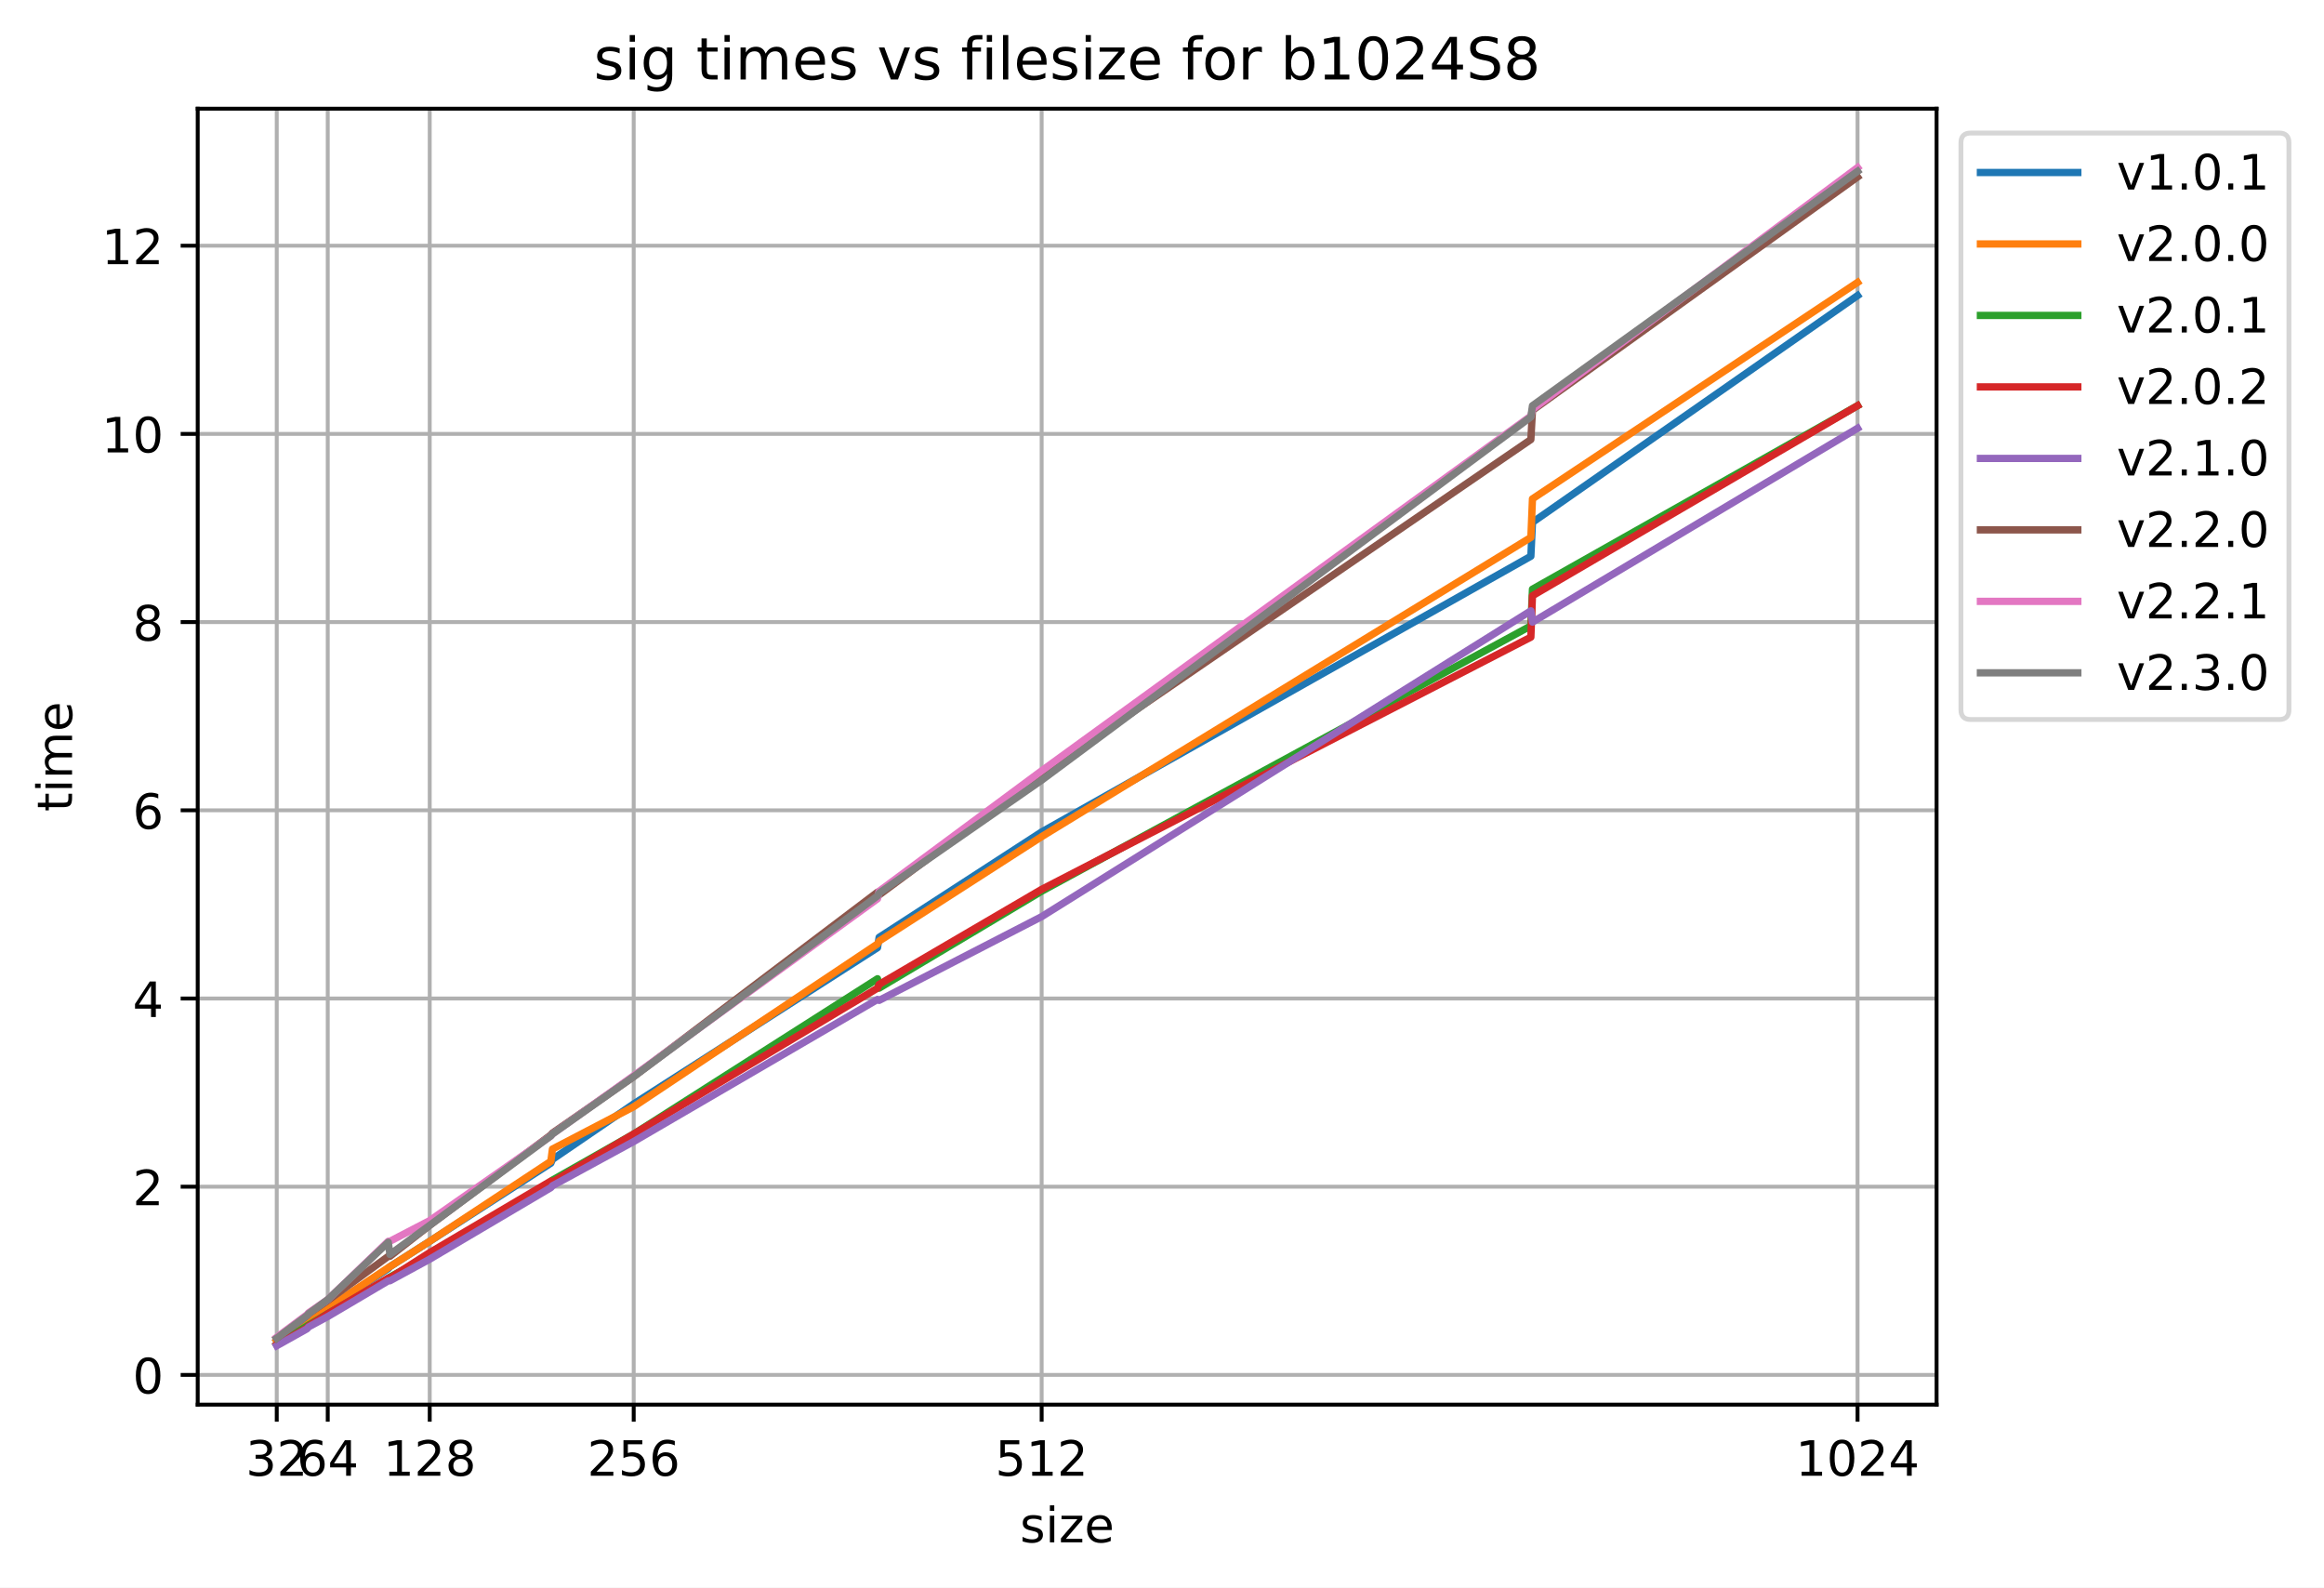
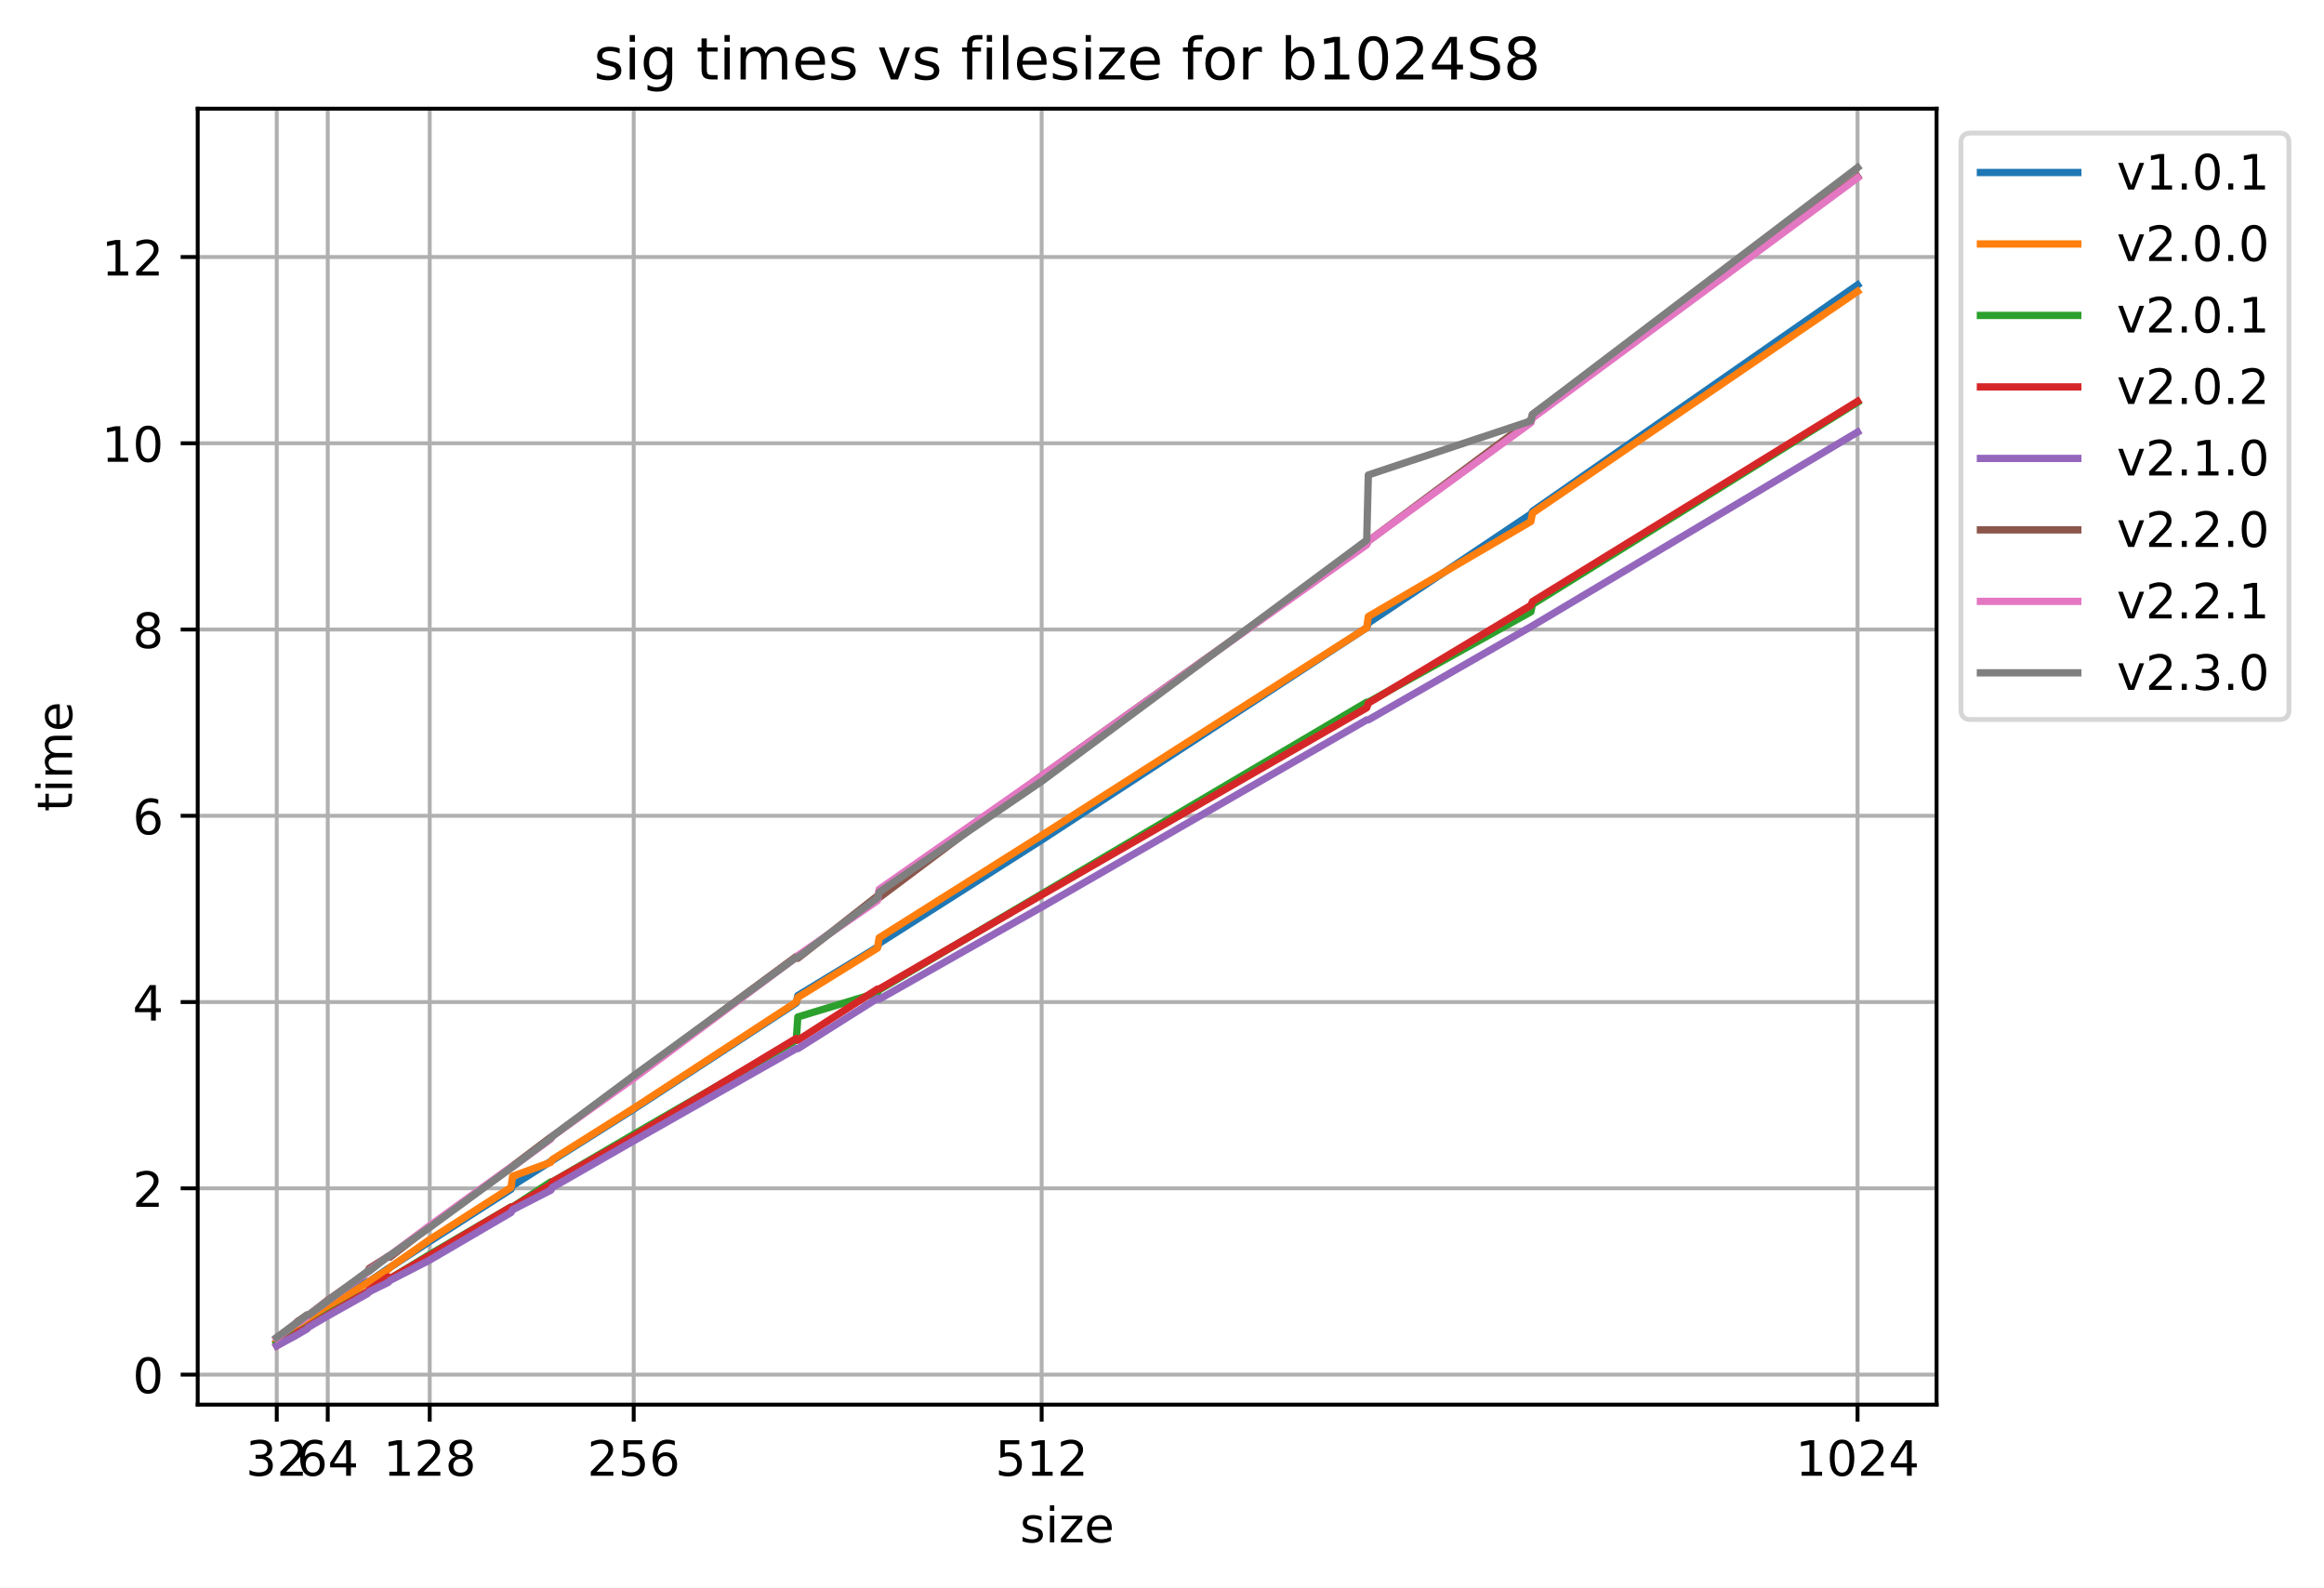
<svg xmlns="http://www.w3.org/2000/svg" xmlns:xlink="http://www.w3.org/1999/xlink" height="325.986pt" version="1.1" viewBox="0 0 477.286 325.986" width="477.286pt">
  <defs>
    <style type="text/css">
*{stroke-linecap:butt;stroke-linejoin:round;}
  </style>
  </defs>
  <g id="figure_1">
    <g id="patch_1">
      <path d="M 0 325.986  L 477.286 325.986  L 477.286 0  L 0 0  z " style="fill:#ffffff;" />
    </g>
    <g id="axes_1">
      <g id="patch_2">
        <path d="M 40.603 288.43  L 397.723 288.43  L 397.723 22.318  L 40.603 22.318  z " style="fill:#ffffff;" />
      </g>
      <g id="matplotlib.axis_1">
        <g id="xtick_1">
          <g id="line2d_1">
-             <path clip-path="url(#pfa23418437)" d="M 56.836 288.43  L 56.836 22.318  " style="fill:none;stroke:#b0b0b0;stroke-linecap:square;stroke-width:0.8;" />
+             <path clip-path="url(#p90488c6288)" d="M 56.836 288.43  L 56.836 22.318  " style="fill:none;stroke:#b0b0b0;stroke-linecap:square;stroke-width:0.8;" />
          </g>
          <g id="line2d_2">
            <defs>
-               <path d="M 0 0  L 0 3.5  " id="mfbdee515e5" style="stroke:#000000;stroke-width:0.8;" />
-             </defs>
-             <g>
-               <use style="stroke:#000000;stroke-width:0.8;" x="56.836" xlink:href="#mfbdee515e5" y="288.43" />
+               <path d="M 0 0  L 0 3.5  " id="m68b7b209d2" style="stroke:#000000;stroke-width:0.8;" />
+             </defs>
+             <g>
+               <use style="stroke:#000000;stroke-width:0.8;" x="56.836" xlink:href="#m68b7b209d2" y="288.43" />
            </g>
          </g>
          <g id="text_1">
            <defs>
              <path d="M 40.578 39.312  Q 47.656 37.797 51.625 33  Q 55.609 28.219 55.609 21.188  Q 55.609 10.406 48.188 4.484  Q 40.766 -1.422 27.094 -1.422  Q 22.516 -1.422 17.656 -0.516  Q 12.797 0.391 7.625 2.203  L 7.625 11.719  Q 11.719 9.328 16.594 8.109  Q 21.484 6.891 26.812 6.891  Q 36.078 6.891 40.938 10.547  Q 45.797 14.203 45.797 21.188  Q 45.797 27.641 41.281 31.266  Q 36.766 34.906 28.719 34.906  L 20.219 34.906  L 20.219 43.016  L 29.109 43.016  Q 36.375 43.016 40.234 45.922  Q 44.094 48.828 44.094 54.297  Q 44.094 59.906 40.109 62.906  Q 36.141 65.922 28.719 65.922  Q 24.656 65.922 20.016 65.031  Q 15.375 64.156 9.812 62.312  L 9.812 71.094  Q 15.438 72.656 20.344 73.438  Q 25.25 74.219 29.594 74.219  Q 40.828 74.219 47.359 69.109  Q 53.906 64.016 53.906 55.328  Q 53.906 49.266 50.438 45.094  Q 46.969 40.922 40.578 39.312  z " id="DejaVuSans-33" />
              <path d="M 19.188 8.297  L 53.609 8.297  L 53.609 0  L 7.328 0  L 7.328 8.297  Q 12.938 14.109 22.625 23.891  Q 32.328 33.688 34.812 36.531  Q 39.547 41.844 41.422 45.531  Q 43.312 49.219 43.312 52.781  Q 43.312 58.594 39.234 62.25  Q 35.156 65.922 28.609 65.922  Q 23.969 65.922 18.812 64.312  Q 13.672 62.703 7.812 59.422  L 7.812 69.391  Q 13.766 71.781 18.938 73  Q 24.125 74.219 28.422 74.219  Q 39.75 74.219 46.484 68.547  Q 53.219 62.891 53.219 53.422  Q 53.219 48.922 51.531 44.891  Q 49.859 40.875 45.406 35.406  Q 44.188 33.984 37.641 27.219  Q 31.109 20.453 19.188 8.297  z " id="DejaVuSans-32" />
            </defs>
            <g transform="translate(50.47335 303.0286)scale(0.1 -0.1)">
              <use xlink:href="#DejaVuSans-33" />
              <use x="63.623" xlink:href="#DejaVuSans-32" />
            </g>
          </g>
        </g>
        <g id="xtick_2">
          <g id="line2d_3">
-             <path clip-path="url(#pfa23418437)" d="M 67.309 288.43  L 67.309 22.318  " style="fill:none;stroke:#b0b0b0;stroke-linecap:square;stroke-width:0.8;" />
+             <path clip-path="url(#p90488c6288)" d="M 67.309 288.43  L 67.309 22.318  " style="fill:none;stroke:#b0b0b0;stroke-linecap:square;stroke-width:0.8;" />
          </g>
          <g id="line2d_4">
            <g>
-               <use style="stroke:#000000;stroke-width:0.8;" x="67.309" xlink:href="#mfbdee515e5" y="288.43" />
+               <use style="stroke:#000000;stroke-width:0.8;" x="67.309" xlink:href="#m68b7b209d2" y="288.43" />
            </g>
          </g>
          <g id="text_2">
            <defs>
              <path d="M 33.016 40.375  Q 26.375 40.375 22.484 35.828  Q 18.609 31.297 18.609 23.391  Q 18.609 15.531 22.484 10.953  Q 26.375 6.391 33.016 6.391  Q 39.656 6.391 43.531 10.953  Q 47.406 15.531 47.406 23.391  Q 47.406 31.297 43.531 35.828  Q 39.656 40.375 33.016 40.375  z M 52.594 71.297  L 52.594 62.312  Q 48.875 64.062 45.094 64.984  Q 41.312 65.922 37.594 65.922  Q 27.828 65.922 22.672 59.328  Q 17.531 52.734 16.797 39.406  Q 19.672 43.656 24.016 45.922  Q 28.375 48.188 33.594 48.188  Q 44.578 48.188 50.953 41.516  Q 57.328 34.859 57.328 23.391  Q 57.328 12.156 50.688 5.359  Q 44.047 -1.422 33.016 -1.422  Q 20.359 -1.422 13.672 8.266  Q 6.984 17.969 6.984 36.375  Q 6.984 53.656 15.188 63.938  Q 23.391 74.219 37.203 74.219  Q 40.922 74.219 44.703 73.484  Q 48.484 72.75 52.594 71.297  z " id="DejaVuSans-36" />
              <path d="M 37.797 64.312  L 12.891 25.391  L 37.797 25.391  z M 35.203 72.906  L 47.609 72.906  L 47.609 25.391  L 58.016 25.391  L 58.016 17.188  L 47.609 17.188  L 47.609 0  L 37.797 0  L 37.797 17.188  L 4.891 17.188  L 4.891 26.703  z " id="DejaVuSans-34" />
            </defs>
            <g transform="translate(60.94608 303.0286)scale(0.1 -0.1)">
              <use xlink:href="#DejaVuSans-36" />
              <use x="63.623" xlink:href="#DejaVuSans-34" />
            </g>
          </g>
        </g>
        <g id="xtick_3">
          <g id="line2d_5">
-             <path clip-path="url(#pfa23418437)" d="M 88.254 288.43  L 88.254 22.318  " style="fill:none;stroke:#b0b0b0;stroke-linecap:square;stroke-width:0.8;" />
+             <path clip-path="url(#p90488c6288)" d="M 88.254 288.43  L 88.254 22.318  " style="fill:none;stroke:#b0b0b0;stroke-linecap:square;stroke-width:0.8;" />
          </g>
          <g id="line2d_6">
            <g>
-               <use style="stroke:#000000;stroke-width:0.8;" x="88.254" xlink:href="#mfbdee515e5" y="288.43" />
+               <use style="stroke:#000000;stroke-width:0.8;" x="88.254" xlink:href="#m68b7b209d2" y="288.43" />
            </g>
          </g>
          <g id="text_3">
            <defs>
              <path d="M 12.406 8.297  L 28.516 8.297  L 28.516 63.922  L 10.984 60.406  L 10.984 69.391  L 28.422 72.906  L 38.281 72.906  L 38.281 8.297  L 54.391 8.297  L 54.391 0  L 12.406 0  z " id="DejaVuSans-31" />
              <path d="M 31.781 34.625  Q 24.75 34.625 20.719 30.859  Q 16.703 27.094 16.703 20.516  Q 16.703 13.922 20.719 10.156  Q 24.75 6.391 31.781 6.391  Q 38.812 6.391 42.859 10.172  Q 46.922 13.969 46.922 20.516  Q 46.922 27.094 42.891 30.859  Q 38.875 34.625 31.781 34.625  z M 21.922 38.812  Q 15.578 40.375 12.031 44.719  Q 8.5 49.078 8.5 55.328  Q 8.5 64.062 14.719 69.141  Q 20.953 74.219 31.781 74.219  Q 42.672 74.219 48.875 69.141  Q 55.078 64.062 55.078 55.328  Q 55.078 49.078 51.531 44.719  Q 48 40.375 41.703 38.812  Q 48.828 37.156 52.797 32.312  Q 56.781 27.484 56.781 20.516  Q 56.781 9.906 50.312 4.234  Q 43.844 -1.422 31.781 -1.422  Q 19.734 -1.422 13.25 4.234  Q 6.781 9.906 6.781 20.516  Q 6.781 27.484 10.781 32.312  Q 14.797 37.156 21.922 38.812  z M 18.312 54.391  Q 18.312 48.734 21.844 45.562  Q 25.391 42.391 31.781 42.391  Q 38.141 42.391 41.719 45.562  Q 45.312 48.734 45.312 54.391  Q 45.312 60.062 41.719 63.234  Q 38.141 66.406 31.781 66.406  Q 25.391 66.406 21.844 63.234  Q 18.312 60.062 18.312 54.391  z " id="DejaVuSans-38" />
            </defs>
            <g transform="translate(78.71028 303.0286)scale(0.1 -0.1)">
              <use xlink:href="#DejaVuSans-31" />
              <use x="63.623" xlink:href="#DejaVuSans-32" />
              <use x="127.246" xlink:href="#DejaVuSans-38" />
            </g>
          </g>
        </g>
        <g id="xtick_4">
          <g id="line2d_7">
-             <path clip-path="url(#pfa23418437)" d="M 130.145 288.43  L 130.145 22.318  " style="fill:none;stroke:#b0b0b0;stroke-linecap:square;stroke-width:0.8;" />
+             <path clip-path="url(#p90488c6288)" d="M 130.145 288.43  L 130.145 22.318  " style="fill:none;stroke:#b0b0b0;stroke-linecap:square;stroke-width:0.8;" />
          </g>
          <g id="line2d_8">
            <g>
-               <use style="stroke:#000000;stroke-width:0.8;" x="130.145" xlink:href="#mfbdee515e5" y="288.43" />
+               <use style="stroke:#000000;stroke-width:0.8;" x="130.145" xlink:href="#m68b7b209d2" y="288.43" />
            </g>
          </g>
          <g id="text_4">
            <defs>
              <path d="M 10.797 72.906  L 49.516 72.906  L 49.516 64.594  L 19.828 64.594  L 19.828 46.734  Q 21.969 47.469 24.109 47.828  Q 26.266 48.188 28.422 48.188  Q 40.625 48.188 47.75 41.5  Q 54.891 34.812 54.891 23.391  Q 54.891 11.625 47.562 5.094  Q 40.234 -1.422 26.906 -1.422  Q 22.312 -1.422 17.547 -0.641  Q 12.797 0.141 7.719 1.703  L 7.719 11.625  Q 12.109 9.234 16.797 8.062  Q 21.484 6.891 26.703 6.891  Q 35.156 6.891 40.078 11.328  Q 45.016 15.766 45.016 23.391  Q 45.016 31 40.078 35.438  Q 35.156 39.891 26.703 39.891  Q 22.75 39.891 18.812 39.016  Q 14.891 38.141 10.797 36.281  z " id="DejaVuSans-35" />
            </defs>
            <g transform="translate(120.6012 303.0286)scale(0.1 -0.1)">
              <use xlink:href="#DejaVuSans-32" />
              <use x="63.623" xlink:href="#DejaVuSans-35" />
              <use x="127.246" xlink:href="#DejaVuSans-36" />
            </g>
          </g>
        </g>
        <g id="xtick_5">
          <g id="line2d_9">
-             <path clip-path="url(#pfa23418437)" d="M 213.927 288.43  L 213.927 22.318  " style="fill:none;stroke:#b0b0b0;stroke-linecap:square;stroke-width:0.8;" />
+             <path clip-path="url(#p90488c6288)" d="M 213.927 288.43  L 213.927 22.318  " style="fill:none;stroke:#b0b0b0;stroke-linecap:square;stroke-width:0.8;" />
          </g>
          <g id="line2d_10">
            <g>
-               <use style="stroke:#000000;stroke-width:0.8;" x="213.927" xlink:href="#mfbdee515e5" y="288.43" />
+               <use style="stroke:#000000;stroke-width:0.8;" x="213.927" xlink:href="#m68b7b209d2" y="288.43" />
            </g>
          </g>
          <g id="text_5">
            <g transform="translate(204.383 303.0286)scale(0.1 -0.1)">
              <use xlink:href="#DejaVuSans-35" />
              <use x="63.623" xlink:href="#DejaVuSans-31" />
              <use x="127.246" xlink:href="#DejaVuSans-32" />
            </g>
          </g>
        </g>
        <g id="xtick_6">
          <g id="line2d_11">
-             <path clip-path="url(#pfa23418437)" d="M 381.49 288.43  L 381.49 22.318  " style="fill:none;stroke:#b0b0b0;stroke-linecap:square;stroke-width:0.8;" />
+             <path clip-path="url(#p90488c6288)" d="M 381.49 288.43  L 381.49 22.318  " style="fill:none;stroke:#b0b0b0;stroke-linecap:square;stroke-width:0.8;" />
          </g>
          <g id="line2d_12">
            <g>
-               <use style="stroke:#000000;stroke-width:0.8;" x="381.49" xlink:href="#mfbdee515e5" y="288.43" />
+               <use style="stroke:#000000;stroke-width:0.8;" x="381.49" xlink:href="#m68b7b209d2" y="288.43" />
            </g>
          </g>
          <g id="text_6">
            <defs>
              <path d="M 31.781 66.406  Q 24.172 66.406 20.328 58.906  Q 16.5 51.422 16.5 36.375  Q 16.5 21.391 20.328 13.891  Q 24.172 6.391 31.781 6.391  Q 39.453 6.391 43.281 13.891  Q 47.125 21.391 47.125 36.375  Q 47.125 51.422 43.281 58.906  Q 39.453 66.406 31.781 66.406  z M 31.781 74.219  Q 44.047 74.219 50.516 64.516  Q 56.984 54.828 56.984 36.375  Q 56.984 17.969 50.516 8.266  Q 44.047 -1.422 31.781 -1.422  Q 19.531 -1.422 13.062 8.266  Q 6.594 17.969 6.594 36.375  Q 6.594 54.828 13.062 64.516  Q 19.531 74.219 31.781 74.219  z " id="DejaVuSans-30" />
            </defs>
            <g transform="translate(368.7654 303.0286)scale(0.1 -0.1)">
              <use xlink:href="#DejaVuSans-31" />
              <use x="63.623" xlink:href="#DejaVuSans-30" />
              <use x="127.246" xlink:href="#DejaVuSans-32" />
              <use x="190.869" xlink:href="#DejaVuSans-34" />
            </g>
          </g>
        </g>
        <g id="text_7">
          <defs>
            <path d="M 44.281 53.078  L 44.281 44.578  Q 40.484 46.531 36.375 47.5  Q 32.281 48.484 27.875 48.484  Q 21.188 48.484 17.844 46.438  Q 14.5 44.391 14.5 40.281  Q 14.5 37.156 16.891 35.375  Q 19.281 33.594 26.516 31.984  L 29.594 31.297  Q 39.156 29.25 43.188 25.516  Q 47.219 21.781 47.219 15.094  Q 47.219 7.469 41.188 3.016  Q 35.156 -1.422 24.609 -1.422  Q 20.219 -1.422 15.453 -0.562  Q 10.688 0.297 5.422 2  L 5.422 11.281  Q 10.406 8.688 15.234 7.391  Q 20.062 6.109 24.812 6.109  Q 31.156 6.109 34.562 8.281  Q 37.984 10.453 37.984 14.406  Q 37.984 18.062 35.516 20.016  Q 33.062 21.969 24.703 23.781  L 21.578 24.516  Q 13.234 26.266 9.516 29.906  Q 5.812 33.547 5.812 39.891  Q 5.812 47.609 11.281 51.797  Q 16.75 56 26.812 56  Q 31.781 56 36.172 55.266  Q 40.578 54.547 44.281 53.078  z " id="DejaVuSans-73" />
            <path d="M 9.422 54.688  L 18.406 54.688  L 18.406 0  L 9.422 0  z M 9.422 75.984  L 18.406 75.984  L 18.406 64.594  L 9.422 64.594  z " id="DejaVuSans-69" />
            <path d="M 5.516 54.688  L 48.188 54.688  L 48.188 46.484  L 14.406 7.172  L 48.188 7.172  L 48.188 0  L 4.297 0  L 4.297 8.203  L 38.094 47.516  L 5.516 47.516  z " id="DejaVuSans-7a" />
            <path d="M 56.203 29.594  L 56.203 25.203  L 14.891 25.203  Q 15.484 15.922 20.484 11.062  Q 25.484 6.203 34.422 6.203  Q 39.594 6.203 44.453 7.469  Q 49.312 8.734 54.109 11.281  L 54.109 2.781  Q 49.266 0.734 44.188 -0.344  Q 39.109 -1.422 33.891 -1.422  Q 20.797 -1.422 13.156 6.188  Q 5.516 13.812 5.516 26.812  Q 5.516 40.234 12.766 48.109  Q 20.016 56 32.328 56  Q 43.359 56 49.781 48.891  Q 56.203 41.797 56.203 29.594  z M 47.219 32.234  Q 47.125 39.594 43.094 43.984  Q 39.062 48.391 32.422 48.391  Q 24.906 48.391 20.391 44.141  Q 15.875 39.891 15.188 32.172  z " id="DejaVuSans-65" />
          </defs>
          <g transform="translate(209.4686 316.7067)scale(0.1 -0.1)">
            <use xlink:href="#DejaVuSans-73" />
            <use x="52.1" xlink:href="#DejaVuSans-69" />
            <use x="79.883" xlink:href="#DejaVuSans-7a" />
            <use x="132.373" xlink:href="#DejaVuSans-65" />
          </g>
        </g>
      </g>
      <g id="matplotlib.axis_2">
        <g id="ytick_1">
          <g id="line2d_13">
-             <path clip-path="url(#pfa23418437)" d="M 40.603 282.324  L 397.723 282.324  " style="fill:none;stroke:#b0b0b0;stroke-linecap:square;stroke-width:0.8;" />
+             <path clip-path="url(#p90488c6288)" d="M 40.603 282.263  L 397.723 282.263  " style="fill:none;stroke:#b0b0b0;stroke-linecap:square;stroke-width:0.8;" />
          </g>
          <g id="line2d_14">
            <defs>
-               <path d="M 0 0  L -3.5 0  " id="m97ba618d7e" style="stroke:#000000;stroke-width:0.8;" />
-             </defs>
-             <g>
-               <use style="stroke:#000000;stroke-width:0.8;" x="40.603" xlink:href="#m97ba618d7e" y="282.324" />
+               <path d="M 0 0  L -3.5 0  " id="m44f4ea6399" style="stroke:#000000;stroke-width:0.8;" />
+             </defs>
+             <g>
+               <use style="stroke:#000000;stroke-width:0.8;" x="40.603" xlink:href="#m44f4ea6399" y="282.263" />
            </g>
          </g>
          <g id="text_8">
-             <g transform="translate(27.24063 286.1234)scale(0.1 -0.1)">
+             <g transform="translate(27.24063 286.0618)scale(0.1 -0.1)">
              <use xlink:href="#DejaVuSans-30" />
            </g>
          </g>
        </g>
        <g id="ytick_2">
          <g id="line2d_15">
-             <path clip-path="url(#pfa23418437)" d="M 40.603 243.679  L 397.723 243.679  " style="fill:none;stroke:#b0b0b0;stroke-linecap:square;stroke-width:0.8;" />
+             <path clip-path="url(#p90488c6288)" d="M 40.603 244.014  L 397.723 244.014  " style="fill:none;stroke:#b0b0b0;stroke-linecap:square;stroke-width:0.8;" />
          </g>
          <g id="line2d_16">
            <g>
-               <use style="stroke:#000000;stroke-width:0.8;" x="40.603" xlink:href="#m97ba618d7e" y="243.679" />
+               <use style="stroke:#000000;stroke-width:0.8;" x="40.603" xlink:href="#m44f4ea6399" y="244.014" />
            </g>
          </g>
          <g id="text_9">
-             <g transform="translate(27.24063 247.478)scale(0.1 -0.1)">
+             <g transform="translate(27.24063 247.8136)scale(0.1 -0.1)">
              <use xlink:href="#DejaVuSans-32" />
            </g>
          </g>
        </g>
        <g id="ytick_3">
          <g id="line2d_17">
-             <path clip-path="url(#pfa23418437)" d="M 40.603 205.033  L 397.723 205.033  " style="fill:none;stroke:#b0b0b0;stroke-linecap:square;stroke-width:0.8;" />
+             <path clip-path="url(#p90488c6288)" d="M 40.603 205.766  L 397.723 205.766  " style="fill:none;stroke:#b0b0b0;stroke-linecap:square;stroke-width:0.8;" />
          </g>
          <g id="line2d_18">
            <g>
-               <use style="stroke:#000000;stroke-width:0.8;" x="40.603" xlink:href="#m97ba618d7e" y="205.033" />
+               <use style="stroke:#000000;stroke-width:0.8;" x="40.603" xlink:href="#m44f4ea6399" y="205.766" />
            </g>
          </g>
          <g id="text_10">
-             <g transform="translate(27.24063 208.8326)scale(0.1 -0.1)">
+             <g transform="translate(27.24063 209.5654)scale(0.1 -0.1)">
              <use xlink:href="#DejaVuSans-34" />
            </g>
          </g>
        </g>
        <g id="ytick_4">
          <g id="line2d_19">
-             <path clip-path="url(#pfa23418437)" d="M 40.603 166.388  L 397.723 166.388  " style="fill:none;stroke:#b0b0b0;stroke-linecap:square;stroke-width:0.8;" />
+             <path clip-path="url(#p90488c6288)" d="M 40.603 167.518  L 397.723 167.518  " style="fill:none;stroke:#b0b0b0;stroke-linecap:square;stroke-width:0.8;" />
          </g>
          <g id="line2d_20">
            <g>
-               <use style="stroke:#000000;stroke-width:0.8;" x="40.603" xlink:href="#m97ba618d7e" y="166.388" />
+               <use style="stroke:#000000;stroke-width:0.8;" x="40.603" xlink:href="#m44f4ea6399" y="167.518" />
            </g>
          </g>
          <g id="text_11">
-             <g transform="translate(27.24063 170.1873)scale(0.1 -0.1)">
+             <g transform="translate(27.24063 171.3172)scale(0.1 -0.1)">
              <use xlink:href="#DejaVuSans-36" />
            </g>
          </g>
        </g>
        <g id="ytick_5">
          <g id="line2d_21">
-             <path clip-path="url(#pfa23418437)" d="M 40.603 127.743  L 397.723 127.743  " style="fill:none;stroke:#b0b0b0;stroke-linecap:square;stroke-width:0.8;" />
+             <path clip-path="url(#p90488c6288)" d="M 40.603 129.27  L 397.723 129.27  " style="fill:none;stroke:#b0b0b0;stroke-linecap:square;stroke-width:0.8;" />
          </g>
          <g id="line2d_22">
            <g>
-               <use style="stroke:#000000;stroke-width:0.8;" x="40.603" xlink:href="#m97ba618d7e" y="127.743" />
+               <use style="stroke:#000000;stroke-width:0.8;" x="40.603" xlink:href="#m44f4ea6399" y="129.27" />
            </g>
          </g>
          <g id="text_12">
-             <g transform="translate(27.24063 131.5419)scale(0.1 -0.1)">
+             <g transform="translate(27.24063 133.0689)scale(0.1 -0.1)">
              <use xlink:href="#DejaVuSans-38" />
            </g>
          </g>
        </g>
        <g id="ytick_6">
          <g id="line2d_23">
-             <path clip-path="url(#pfa23418437)" d="M 40.603 89.097  L 397.723 89.097  " style="fill:none;stroke:#b0b0b0;stroke-linecap:square;stroke-width:0.8;" />
+             <path clip-path="url(#p90488c6288)" d="M 40.603 91.021  L 397.723 91.021  " style="fill:none;stroke:#b0b0b0;stroke-linecap:square;stroke-width:0.8;" />
          </g>
          <g id="line2d_24">
            <g>
-               <use style="stroke:#000000;stroke-width:0.8;" x="40.603" xlink:href="#m97ba618d7e" y="89.097" />
+               <use style="stroke:#000000;stroke-width:0.8;" x="40.603" xlink:href="#m44f4ea6399" y="91.021" />
            </g>
          </g>
          <g id="text_13">
-             <g transform="translate(20.87813 92.89654)scale(0.1 -0.1)">
+             <g transform="translate(20.87813 94.82071)scale(0.1 -0.1)">
              <use xlink:href="#DejaVuSans-31" />
              <use x="63.623" xlink:href="#DejaVuSans-30" />
            </g>
          </g>
        </g>
        <g id="ytick_7">
          <g id="line2d_25">
-             <path clip-path="url(#pfa23418437)" d="M 40.603 50.452  L 397.723 50.452  " style="fill:none;stroke:#b0b0b0;stroke-linecap:square;stroke-width:0.8;" />
+             <path clip-path="url(#p90488c6288)" d="M 40.603 52.773  L 397.723 52.773  " style="fill:none;stroke:#b0b0b0;stroke-linecap:square;stroke-width:0.8;" />
          </g>
          <g id="line2d_26">
            <g>
-               <use style="stroke:#000000;stroke-width:0.8;" x="40.603" xlink:href="#m97ba618d7e" y="50.452" />
+               <use style="stroke:#000000;stroke-width:0.8;" x="40.603" xlink:href="#m44f4ea6399" y="52.773" />
            </g>
          </g>
          <g id="text_14">
-             <g transform="translate(20.87813 54.25117)scale(0.1 -0.1)">
+             <g transform="translate(20.87813 56.57249)scale(0.1 -0.1)">
              <use xlink:href="#DejaVuSans-31" />
              <use x="63.623" xlink:href="#DejaVuSans-32" />
            </g>
          </g>
        </g>
        <g id="text_15">
          <defs>
            <path d="M 18.312 70.219  L 18.312 54.688  L 36.812 54.688  L 36.812 47.703  L 18.312 47.703  L 18.312 18.016  Q 18.312 11.328 20.141 9.422  Q 21.969 7.516 27.594 7.516  L 36.812 7.516  L 36.812 0  L 27.594 0  Q 17.188 0 13.234 3.875  Q 9.281 7.766 9.281 18.016  L 9.281 47.703  L 2.688 47.703  L 2.688 54.688  L 9.281 54.688  L 9.281 70.219  z " id="DejaVuSans-74" />
            <path d="M 52 44.188  Q 55.375 50.25 60.062 53.125  Q 64.75 56 71.094 56  Q 79.641 56 84.281 50.016  Q 88.922 44.047 88.922 33.016  L 88.922 0  L 79.891 0  L 79.891 32.719  Q 79.891 40.578 77.094 44.375  Q 74.312 48.188 68.609 48.188  Q 61.625 48.188 57.562 43.547  Q 53.516 38.922 53.516 30.906  L 53.516 0  L 44.484 0  L 44.484 32.719  Q 44.484 40.625 41.703 44.406  Q 38.922 48.188 33.109 48.188  Q 26.219 48.188 22.156 43.531  Q 18.109 38.875 18.109 30.906  L 18.109 0  L 9.078 0  L 9.078 54.688  L 18.109 54.688  L 18.109 46.188  Q 21.188 51.219 25.484 53.609  Q 29.781 56 35.688 56  Q 41.656 56 45.828 52.969  Q 50 49.953 52 44.188  z " id="DejaVuSans-6d" />
          </defs>
          <g transform="translate(14.79844 166.6702)rotate(-90)scale(0.1 -0.1)">
            <use xlink:href="#DejaVuSans-74" />
            <use x="39.209" xlink:href="#DejaVuSans-69" />
            <use x="66.992" xlink:href="#DejaVuSans-6d" />
            <use x="164.404" xlink:href="#DejaVuSans-65" />
          </g>
        </g>
      </g>
      <g id="line2d_27">
-         <path clip-path="url(#pfa23418437)" d="M 56.836 275.368  L 63.054 271.503  L 63.381 271.117  L 67.309 268.605  L 79.745 260.49  L 80.072 260.103  L 88.254 254.886  L 113.127 238.848  L 113.454 238.075  L 130.145 226.675  L 180.218 194.599  L 180.545 192.474  L 213.927 170.832  L 314.399 114.217  L 314.727 107.261  L 381.49 60.693  " style="fill:none;stroke:#1f77b4;stroke-linecap:square;stroke-width:1.5;" />
+         <path clip-path="url(#p90488c6288)" d="M 56.836 275.569  L 60.763 272.892  L 61.09 272.892  L 63.054 271.362  L 63.381 271.171  L 67.309 267.346  L 75.49 263.138  L 75.818 263.138  L 79.745 260.461  L 80.072 260.27  L 88.254 254.915  L 104.945 244.206  L 105.272 243.441  L 113.127 238.468  L 113.454 238.277  L 130.145 227.759  L 163.527 205.957  L 163.854 204.427  L 180.218 194.483  L 180.545 193.718  L 213.927 172.49  L 280.69 128.887  L 281.018 127.931  L 314.399 105.556  L 314.727 104.982  L 381.49 58.511  " style="fill:none;stroke:#1f77b4;stroke-linecap:square;stroke-width:1.5;" />
      </g>
      <g id="line2d_28">
-         <path clip-path="url(#pfa23418437)" d="M 56.836 275.368  L 63.054 271.503  L 63.381 270.924  L 67.309 268.605  L 79.745 260.296  L 80.072 260.103  L 88.254 254.886  L 113.127 238.462  L 113.454 235.95  L 130.145 227.255  L 180.218 193.826  L 180.545 193.247  L 213.927 171.798  L 314.399 110.352  L 314.727 102.43  L 381.49 57.988  " style="fill:none;stroke:#ff7f0e;stroke-linecap:square;stroke-width:1.5;" />
+         <path clip-path="url(#p90488c6288)" d="M 56.836 275.569  L 60.763 272.892  L 61.09 272.701  L 63.054 271.553  L 63.381 271.171  L 67.309 268.684  L 75.49 263.33  L 75.818 263.138  L 79.745 260.652  L 80.072 260.27  L 88.254 254.533  L 104.945 243.823  L 105.272 241.528  L 113.127 238.66  L 113.454 238.086  L 130.145 227.568  L 163.527 205.766  L 163.854 204.81  L 180.218 194.674  L 180.545 192.571  L 213.927 171.534  L 280.69 128.887  L 281.018 126.592  L 314.399 107.086  L 314.727 105.365  L 381.49 59.849  " style="fill:none;stroke:#ff7f0e;stroke-linecap:square;stroke-width:1.5;" />
      </g>
      <g id="line2d_29">
-         <path clip-path="url(#pfa23418437)" d="M 56.836 276.141  L 63.054 272.276  L 63.381 272.083  L 67.309 269.764  L 79.745 262.615  L 80.072 262.229  L 88.254 257.784  L 113.127 242.713  L 113.454 242.326  L 130.145 232.858  L 180.218 200.976  L 180.545 202.908  L 213.927 183.006  L 314.399 128.516  L 314.727 120.98  L 381.49 83.301  " style="fill:none;stroke:#2ca02c;stroke-linecap:square;stroke-width:1.5;" />
+         <path clip-path="url(#p90488c6288)" d="M 56.836 275.952  L 60.763 273.848  L 61.09 273.657  L 63.054 272.509  L 63.381 272.318  L 67.309 269.832  L 75.49 265.242  L 75.818 265.242  L 79.745 262.756  L 80.072 262.565  L 88.254 257.592  L 104.945 247.839  L 105.272 247.839  L 113.127 242.676  L 113.454 242.676  L 130.145 232.922  L 163.527 213.607  L 163.854 208.826  L 180.218 203.854  L 180.545 203.28  L 213.927 183.582  L 280.69 144.187  L 281.018 144.187  L 314.399 125.636  L 314.727 124.106  L 381.49 82.607  " style="fill:none;stroke:#2ca02c;stroke-linecap:square;stroke-width:1.5;" />
      </g>
      <g id="line2d_30">
-         <path clip-path="url(#pfa23418437)" d="M 56.836 276.141  L 63.054 272.663  L 63.381 272.276  L 67.309 269.764  L 79.745 262.422  L 80.072 262.422  L 88.254 257.205  L 113.127 242.519  L 113.454 242.713  L 130.145 232.858  L 180.218 202.908  L 180.545 202.135  L 213.927 182.619  L 314.399 130.834  L 314.727 122.332  L 381.49 83.301  " style="fill:none;stroke:#d62728;stroke-linecap:square;stroke-width:1.5;" />
+         <path clip-path="url(#p90488c6288)" d="M 56.836 276.334  L 60.763 274.039  L 61.09 273.657  L 63.054 272.701  L 63.381 272.318  L 67.309 270.023  L 75.49 265.242  L 75.818 264.86  L 79.745 262.182  L 80.072 262.565  L 88.254 257.784  L 104.945 247.839  L 105.272 247.839  L 113.127 243.249  L 113.454 242.676  L 130.145 233.305  L 163.527 213.225  L 163.854 213.607  L 180.218 203.089  L 180.545 203.089  L 213.927 183.773  L 280.69 145.334  L 281.018 144.378  L 314.399 124.297  L 314.727 123.532  L 381.49 82.416  " style="fill:none;stroke:#d62728;stroke-linecap:square;stroke-width:1.5;" />
      </g>
      <g id="line2d_31">
-         <path clip-path="url(#pfa23418437)" d="M 56.836 276.334  L 63.054 272.856  L 63.381 272.47  L 67.309 270.344  L 79.745 263.001  L 80.072 263.001  L 88.254 258.557  L 113.127 243.872  L 113.454 243.486  L 130.145 234.404  L 180.218 205.227  L 180.545 205.42  L 213.927 188.223  L 314.399 125.424  L 314.727 127.743  L 381.49 87.938  " style="fill:none;stroke:#9467bd;stroke-linecap:square;stroke-width:1.5;" />
+         <path clip-path="url(#p90488c6288)" d="M 56.836 276.334  L 60.763 274.23  L 61.09 274.039  L 63.054 272.892  L 63.381 272.509  L 67.309 270.214  L 75.49 265.625  L 75.818 265.242  L 79.745 263.33  L 80.072 262.947  L 88.254 258.74  L 104.945 248.987  L 105.272 248.413  L 113.127 244.397  L 113.454 243.823  L 130.145 234.261  L 163.527 215.328  L 163.854 215.328  L 180.218 205.001  L 180.545 205.192  L 213.927 186.26  L 280.69 147.82  L 281.018 147.82  L 314.399 128.696  L 314.727 128.505  L 381.49 88.727  " style="fill:none;stroke:#9467bd;stroke-linecap:square;stroke-width:1.5;" />
      </g>
      <g id="line2d_32">
-         <path clip-path="url(#pfa23418437)" d="M 56.836 274.788  L 63.054 270.151  L 63.381 269.764  L 67.309 267.059  L 79.745 257.978  L 80.072 257.978  L 88.254 251.601  L 113.127 233.051  L 113.454 232.665  L 130.145 221.071  L 180.218 183.199  L 180.545 183.778  L 213.927 159.045  L 314.399 90.257  L 314.727 84.267  L 381.49 36.346  " style="fill:none;stroke:#8c564b;stroke-linecap:square;stroke-width:1.5;" />
+         <path clip-path="url(#p90488c6288)" d="M 56.836 274.804  L 60.763 271.744  L 61.09 271.362  L 63.054 270.023  L 63.381 270.023  L 67.309 266.963  L 75.49 261.226  L 75.818 260.461  L 79.745 257.975  L 80.072 258.166  L 88.254 251.855  L 104.945 239.807  L 105.272 239.425  L 113.127 233.496  L 113.454 233.305  L 130.145 221.065  L 163.527 196.395  L 163.854 196.778  L 180.218 183.965  L 180.545 184.347  L 213.927 159.295  L 280.69 111.676  L 281.018 111.102  L 314.399 86.24  L 314.727 85.093  L 381.49 36.327  " style="fill:none;stroke:#8c564b;stroke-linecap:square;stroke-width:1.5;" />
      </g>
      <g id="line2d_33">
-         <path clip-path="url(#pfa23418437)" d="M 56.836 274.595  L 63.054 269.958  L 63.381 269.571  L 67.309 266.866  L 79.745 254.886  L 80.072 254.886  L 88.254 250.635  L 113.127 233.245  L 113.454 232.858  L 130.145 220.878  L 180.218 184.551  L 180.545 183.006  L 213.927 158.273  L 314.399 85.426  L 314.727 84.073  L 381.49 34.414  " style="fill:none;stroke:#e377c2;stroke-linecap:square;stroke-width:1.5;" />
+         <path clip-path="url(#p90488c6288)" d="M 56.836 274.804  L 60.763 271.744  L 61.09 271.744  L 63.054 270.406  L 63.381 270.023  L 67.309 267.155  L 75.49 261.226  L 75.818 260.844  L 79.745 257.975  L 80.072 257.784  L 88.254 251.664  L 104.945 239.616  L 105.272 239.616  L 113.127 233.879  L 113.454 233.305  L 130.145 221.448  L 163.527 196.587  L 163.854 196.204  L 180.218 184.921  L 180.545 182.626  L 213.927 159.295  L 280.69 111.867  L 281.018 111.102  L 314.399 86.814  L 314.727 85.858  L 381.49 36.518  " style="fill:none;stroke:#e377c2;stroke-linecap:square;stroke-width:1.5;" />
      </g>
      <g id="line2d_34">
-         <path clip-path="url(#pfa23418437)" d="M 56.836 274.788  L 63.054 270.151  L 63.381 269.764  L 67.309 266.866  L 79.745 255.079  L 80.072 257.591  L 88.254 251.601  L 113.127 233.245  L 113.454 232.858  L 130.145 221.071  L 180.218 183.972  L 180.545 183.392  L 213.927 160.205  L 314.399 85.619  L 314.727 83.301  L 381.49 35.187  " style="fill:none;stroke:#7f7f7f;stroke-linecap:square;stroke-width:1.5;" />
+         <path clip-path="url(#p90488c6288)" d="M 56.836 274.613  L 60.763 271.744  L 61.09 271.553  L 63.054 270.023  L 63.381 270.023  L 67.309 267.155  L 75.49 261.035  L 75.818 261.035  L 79.745 257.975  L 80.072 257.784  L 88.254 252.047  L 104.945 239.807  L 105.272 239.616  L 113.127 233.687  L 113.454 233.305  L 130.145 220.874  L 163.527 196.587  L 163.854 196.587  L 180.218 184.347  L 180.545 183.2  L 213.927 160.442  L 280.69 110.911  L 281.018 97.524  L 314.399 86.432  L 314.727 85.093  L 381.49 34.414  " style="fill:none;stroke:#7f7f7f;stroke-linecap:square;stroke-width:1.5;" />
      </g>
      <g id="patch_3">
        <path d="M 40.603 288.43  L 40.603 22.318  " style="fill:none;stroke:#000000;stroke-linecap:square;stroke-linejoin:miter;stroke-width:0.8;" />
      </g>
      <g id="patch_4">
        <path d="M 397.723 288.43  L 397.723 22.318  " style="fill:none;stroke:#000000;stroke-linecap:square;stroke-linejoin:miter;stroke-width:0.8;" />
      </g>
      <g id="patch_5">
        <path d="M 40.603 288.43  L 397.723 288.43  " style="fill:none;stroke:#000000;stroke-linecap:square;stroke-linejoin:miter;stroke-width:0.8;" />
      </g>
      <g id="patch_6">
        <path d="M 40.603 22.318  L 397.723 22.318  " style="fill:none;stroke:#000000;stroke-linecap:square;stroke-linejoin:miter;stroke-width:0.8;" />
      </g>
      <g id="text_16">
        <defs>
          <path d="M 45.406 27.984  Q 45.406 37.75 41.375 43.109  Q 37.359 48.484 30.078 48.484  Q 22.859 48.484 18.828 43.109  Q 14.797 37.75 14.797 27.984  Q 14.797 18.266 18.828 12.891  Q 22.859 7.516 30.078 7.516  Q 37.359 7.516 41.375 12.891  Q 45.406 18.266 45.406 27.984  z M 54.391 6.781  Q 54.391 -7.172 48.188 -13.984  Q 42 -20.797 29.203 -20.797  Q 24.469 -20.797 20.266 -20.094  Q 16.062 -19.391 12.109 -17.922  L 12.109 -9.188  Q 16.062 -11.328 19.922 -12.344  Q 23.781 -13.375 27.781 -13.375  Q 36.625 -13.375 41.016 -8.766  Q 45.406 -4.156 45.406 5.172  L 45.406 9.625  Q 42.625 4.781 38.281 2.391  Q 33.938 0 27.875 0  Q 17.828 0 11.672 7.656  Q 5.516 15.328 5.516 27.984  Q 5.516 40.672 11.672 48.328  Q 17.828 56 27.875 56  Q 33.938 56 38.281 53.609  Q 42.625 51.219 45.406 46.391  L 45.406 54.688  L 54.391 54.688  z " id="DejaVuSans-67" />
          <path id="DejaVuSans-20" />
          <path d="M 2.984 54.688  L 12.5 54.688  L 29.594 8.797  L 46.688 54.688  L 56.203 54.688  L 35.688 0  L 23.484 0  z " id="DejaVuSans-76" />
          <path d="M 37.109 75.984  L 37.109 68.5  L 28.516 68.5  Q 23.688 68.5 21.797 66.547  Q 19.922 64.594 19.922 59.516  L 19.922 54.688  L 34.719 54.688  L 34.719 47.703  L 19.922 47.703  L 19.922 0  L 10.891 0  L 10.891 47.703  L 2.297 47.703  L 2.297 54.688  L 10.891 54.688  L 10.891 58.5  Q 10.891 67.625 15.141 71.797  Q 19.391 75.984 28.609 75.984  z " id="DejaVuSans-66" />
          <path d="M 9.422 75.984  L 18.406 75.984  L 18.406 0  L 9.422 0  z " id="DejaVuSans-6c" />
          <path d="M 30.609 48.391  Q 23.391 48.391 19.188 42.75  Q 14.984 37.109 14.984 27.297  Q 14.984 17.484 19.156 11.844  Q 23.344 6.203 30.609 6.203  Q 37.797 6.203 41.984 11.859  Q 46.188 17.531 46.188 27.297  Q 46.188 37.016 41.984 42.703  Q 37.797 48.391 30.609 48.391  z M 30.609 56  Q 42.328 56 49.016 48.375  Q 55.719 40.766 55.719 27.297  Q 55.719 13.875 49.016 6.219  Q 42.328 -1.422 30.609 -1.422  Q 18.844 -1.422 12.172 6.219  Q 5.516 13.875 5.516 27.297  Q 5.516 40.766 12.172 48.375  Q 18.844 56 30.609 56  z " id="DejaVuSans-6f" />
          <path d="M 41.109 46.297  Q 39.594 47.172 37.812 47.578  Q 36.031 48 33.891 48  Q 26.266 48 22.188 43.047  Q 18.109 38.094 18.109 28.812  L 18.109 0  L 9.078 0  L 9.078 54.688  L 18.109 54.688  L 18.109 46.188  Q 20.953 51.172 25.484 53.578  Q 30.031 56 36.531 56  Q 37.453 56 38.578 55.875  Q 39.703 55.766 41.062 55.516  z " id="DejaVuSans-72" />
          <path d="M 48.688 27.297  Q 48.688 37.203 44.609 42.844  Q 40.531 48.484 33.406 48.484  Q 26.266 48.484 22.188 42.844  Q 18.109 37.203 18.109 27.297  Q 18.109 17.391 22.188 11.75  Q 26.266 6.109 33.406 6.109  Q 40.531 6.109 44.609 11.75  Q 48.688 17.391 48.688 27.297  z M 18.109 46.391  Q 20.953 51.266 25.266 53.625  Q 29.594 56 35.594 56  Q 45.562 56 51.781 48.094  Q 58.016 40.188 58.016 27.297  Q 58.016 14.406 51.781 6.484  Q 45.562 -1.422 35.594 -1.422  Q 29.594 -1.422 25.266 0.953  Q 20.953 3.328 18.109 8.203  L 18.109 0  L 9.078 0  L 9.078 75.984  L 18.109 75.984  z " id="DejaVuSans-62" />
          <path d="M 53.516 70.516  L 53.516 60.891  Q 47.906 63.578 42.922 64.891  Q 37.938 66.219 33.297 66.219  Q 25.25 66.219 20.875 63.094  Q 16.5 59.969 16.5 54.203  Q 16.5 49.359 19.406 46.891  Q 22.312 44.438 30.422 42.922  L 36.375 41.703  Q 47.406 39.594 52.656 34.297  Q 57.906 29 57.906 20.125  Q 57.906 9.516 50.797 4.047  Q 43.703 -1.422 29.984 -1.422  Q 24.812 -1.422 18.969 -0.25  Q 13.141 0.922 6.891 3.219  L 6.891 13.375  Q 12.891 10.016 18.656 8.297  Q 24.422 6.594 29.984 6.594  Q 38.422 6.594 43.016 9.906  Q 47.609 13.234 47.609 19.391  Q 47.609 24.75 44.312 27.781  Q 41.016 30.812 33.5 32.328  L 27.484 33.5  Q 16.453 35.688 11.516 40.375  Q 6.594 45.062 6.594 53.422  Q 6.594 63.094 13.406 68.656  Q 20.219 74.219 32.172 74.219  Q 37.312 74.219 42.625 73.281  Q 47.953 72.359 53.516 70.516  z " id="DejaVuSans-53" />
        </defs>
        <g transform="translate(121.9425 16.31812)scale(0.12 -0.12)">
          <use xlink:href="#DejaVuSans-73" />
          <use x="52.1" xlink:href="#DejaVuSans-69" />
          <use x="79.883" xlink:href="#DejaVuSans-67" />
          <use x="143.359" xlink:href="#DejaVuSans-20" />
          <use x="175.146" xlink:href="#DejaVuSans-74" />
          <use x="214.355" xlink:href="#DejaVuSans-69" />
          <use x="242.139" xlink:href="#DejaVuSans-6d" />
          <use x="339.551" xlink:href="#DejaVuSans-65" />
          <use x="401.074" xlink:href="#DejaVuSans-73" />
          <use x="453.174" xlink:href="#DejaVuSans-20" />
          <use x="484.961" xlink:href="#DejaVuSans-76" />
          <use x="544.141" xlink:href="#DejaVuSans-73" />
          <use x="596.24" xlink:href="#DejaVuSans-20" />
          <use x="628.027" xlink:href="#DejaVuSans-66" />
          <use x="663.232" xlink:href="#DejaVuSans-69" />
          <use x="691.016" xlink:href="#DejaVuSans-6c" />
          <use x="718.799" xlink:href="#DejaVuSans-65" />
          <use x="780.322" xlink:href="#DejaVuSans-73" />
          <use x="832.422" xlink:href="#DejaVuSans-69" />
          <use x="860.205" xlink:href="#DejaVuSans-7a" />
          <use x="912.695" xlink:href="#DejaVuSans-65" />
          <use x="974.219" xlink:href="#DejaVuSans-20" />
          <use x="1006.006" xlink:href="#DejaVuSans-66" />
          <use x="1041.211" xlink:href="#DejaVuSans-6f" />
          <use x="1102.393" xlink:href="#DejaVuSans-72" />
          <use x="1143.506" xlink:href="#DejaVuSans-20" />
          <use x="1175.293" xlink:href="#DejaVuSans-62" />
          <use x="1238.77" xlink:href="#DejaVuSans-31" />
          <use x="1302.393" xlink:href="#DejaVuSans-30" />
          <use x="1366.016" xlink:href="#DejaVuSans-32" />
          <use x="1429.639" xlink:href="#DejaVuSans-34" />
          <use x="1493.262" xlink:href="#DejaVuSans-53" />
          <use x="1556.738" xlink:href="#DejaVuSans-38" />
        </g>
      </g>
      <g id="legend_1">
        <g id="patch_7">
          <path d="M 404.723 147.743  L 468.086 147.743  Q 470.086 147.743 470.086 145.743  L 470.086 29.318  Q 470.086 27.318 468.086 27.318  L 404.723 27.318  Q 402.723 27.318 402.723 29.318  L 402.723 145.743  Q 402.723 147.743 404.723 147.743  z " style="fill:#ffffff;opacity:0.8;stroke:#cccccc;stroke-linejoin:miter;" />
        </g>
        <g id="line2d_35">
          <path d="M 406.723 35.417  L 426.723 35.417  " style="fill:none;stroke:#1f77b4;stroke-linecap:square;stroke-width:1.5;" />
        </g>
        <g id="line2d_36" />
        <g id="text_17">
          <defs>
            <path d="M 10.688 12.406  L 21 12.406  L 21 0  L 10.688 0  z " id="DejaVuSans-2e" />
          </defs>
          <g transform="translate(434.7231 38.91656)scale(0.1 -0.1)">
            <use xlink:href="#DejaVuSans-76" />
            <use x="59.18" xlink:href="#DejaVuSans-31" />
            <use x="122.803" xlink:href="#DejaVuSans-2e" />
            <use x="154.59" xlink:href="#DejaVuSans-30" />
            <use x="218.213" xlink:href="#DejaVuSans-2e" />
            <use x="250" xlink:href="#DejaVuSans-31" />
          </g>
        </g>
        <g id="line2d_37">
          <path d="M 406.723 50.095  L 426.723 50.095  " style="fill:none;stroke:#ff7f0e;stroke-linecap:square;stroke-width:1.5;" />
        </g>
        <g id="line2d_38" />
        <g id="text_18">
          <g transform="translate(434.7231 53.59469)scale(0.1 -0.1)">
            <use xlink:href="#DejaVuSans-76" />
            <use x="59.18" xlink:href="#DejaVuSans-32" />
            <use x="122.803" xlink:href="#DejaVuSans-2e" />
            <use x="154.59" xlink:href="#DejaVuSans-30" />
            <use x="218.213" xlink:href="#DejaVuSans-2e" />
            <use x="250" xlink:href="#DejaVuSans-30" />
          </g>
        </g>
        <g id="line2d_39">
          <path d="M 406.723 64.773  L 426.723 64.773  " style="fill:none;stroke:#2ca02c;stroke-linecap:square;stroke-width:1.5;" />
        </g>
        <g id="line2d_40" />
        <g id="text_19">
          <g transform="translate(434.7231 68.27281)scale(0.1 -0.1)">
            <use xlink:href="#DejaVuSans-76" />
            <use x="59.18" xlink:href="#DejaVuSans-32" />
            <use x="122.803" xlink:href="#DejaVuSans-2e" />
            <use x="154.59" xlink:href="#DejaVuSans-30" />
            <use x="218.213" xlink:href="#DejaVuSans-2e" />
            <use x="250" xlink:href="#DejaVuSans-31" />
          </g>
        </g>
        <g id="line2d_41">
          <path d="M 406.723 79.451  L 426.723 79.451  " style="fill:none;stroke:#d62728;stroke-linecap:square;stroke-width:1.5;" />
        </g>
        <g id="line2d_42" />
        <g id="text_20">
          <g transform="translate(434.7231 82.95094)scale(0.1 -0.1)">
            <use xlink:href="#DejaVuSans-76" />
            <use x="59.18" xlink:href="#DejaVuSans-32" />
            <use x="122.803" xlink:href="#DejaVuSans-2e" />
            <use x="154.59" xlink:href="#DejaVuSans-30" />
            <use x="218.213" xlink:href="#DejaVuSans-2e" />
            <use x="250" xlink:href="#DejaVuSans-32" />
          </g>
        </g>
        <g id="line2d_43">
          <path d="M 406.723 94.129  L 426.723 94.129  " style="fill:none;stroke:#9467bd;stroke-linecap:square;stroke-width:1.5;" />
        </g>
        <g id="line2d_44" />
        <g id="text_21">
          <g transform="translate(434.7231 97.62906)scale(0.1 -0.1)">
            <use xlink:href="#DejaVuSans-76" />
            <use x="59.18" xlink:href="#DejaVuSans-32" />
            <use x="122.803" xlink:href="#DejaVuSans-2e" />
            <use x="154.59" xlink:href="#DejaVuSans-31" />
            <use x="218.213" xlink:href="#DejaVuSans-2e" />
            <use x="250" xlink:href="#DejaVuSans-30" />
          </g>
        </g>
        <g id="line2d_45">
          <path d="M 406.723 108.807  L 426.723 108.807  " style="fill:none;stroke:#8c564b;stroke-linecap:square;stroke-width:1.5;" />
        </g>
        <g id="line2d_46" />
        <g id="text_22">
          <g transform="translate(434.7231 112.3072)scale(0.1 -0.1)">
            <use xlink:href="#DejaVuSans-76" />
            <use x="59.18" xlink:href="#DejaVuSans-32" />
            <use x="122.803" xlink:href="#DejaVuSans-2e" />
            <use x="154.59" xlink:href="#DejaVuSans-32" />
            <use x="218.213" xlink:href="#DejaVuSans-2e" />
            <use x="250" xlink:href="#DejaVuSans-30" />
          </g>
        </g>
        <g id="line2d_47">
          <path d="M 406.723 123.485  L 426.723 123.485  " style="fill:none;stroke:#e377c2;stroke-linecap:square;stroke-width:1.5;" />
        </g>
        <g id="line2d_48" />
        <g id="text_23">
          <g transform="translate(434.7231 126.9853)scale(0.1 -0.1)">
            <use xlink:href="#DejaVuSans-76" />
            <use x="59.18" xlink:href="#DejaVuSans-32" />
            <use x="122.803" xlink:href="#DejaVuSans-2e" />
            <use x="154.59" xlink:href="#DejaVuSans-32" />
            <use x="218.213" xlink:href="#DejaVuSans-2e" />
            <use x="250" xlink:href="#DejaVuSans-31" />
          </g>
        </g>
        <g id="line2d_49">
          <path d="M 406.723 138.163  L 426.723 138.163  " style="fill:none;stroke:#7f7f7f;stroke-linecap:square;stroke-width:1.5;" />
        </g>
        <g id="line2d_50" />
        <g id="text_24">
          <g transform="translate(434.7231 141.6634)scale(0.1 -0.1)">
            <use xlink:href="#DejaVuSans-76" />
            <use x="59.18" xlink:href="#DejaVuSans-32" />
            <use x="122.803" xlink:href="#DejaVuSans-2e" />
            <use x="154.59" xlink:href="#DejaVuSans-33" />
            <use x="218.213" xlink:href="#DejaVuSans-2e" />
            <use x="250" xlink:href="#DejaVuSans-30" />
          </g>
        </g>
      </g>
    </g>
  </g>
  <defs>
-     <clipPath id="pfa23418437">
+     <clipPath id="p90488c6288">
      <rect height="266.112" width="357.12" x="40.603" y="22.318" />
    </clipPath>
  </defs>
</svg>
